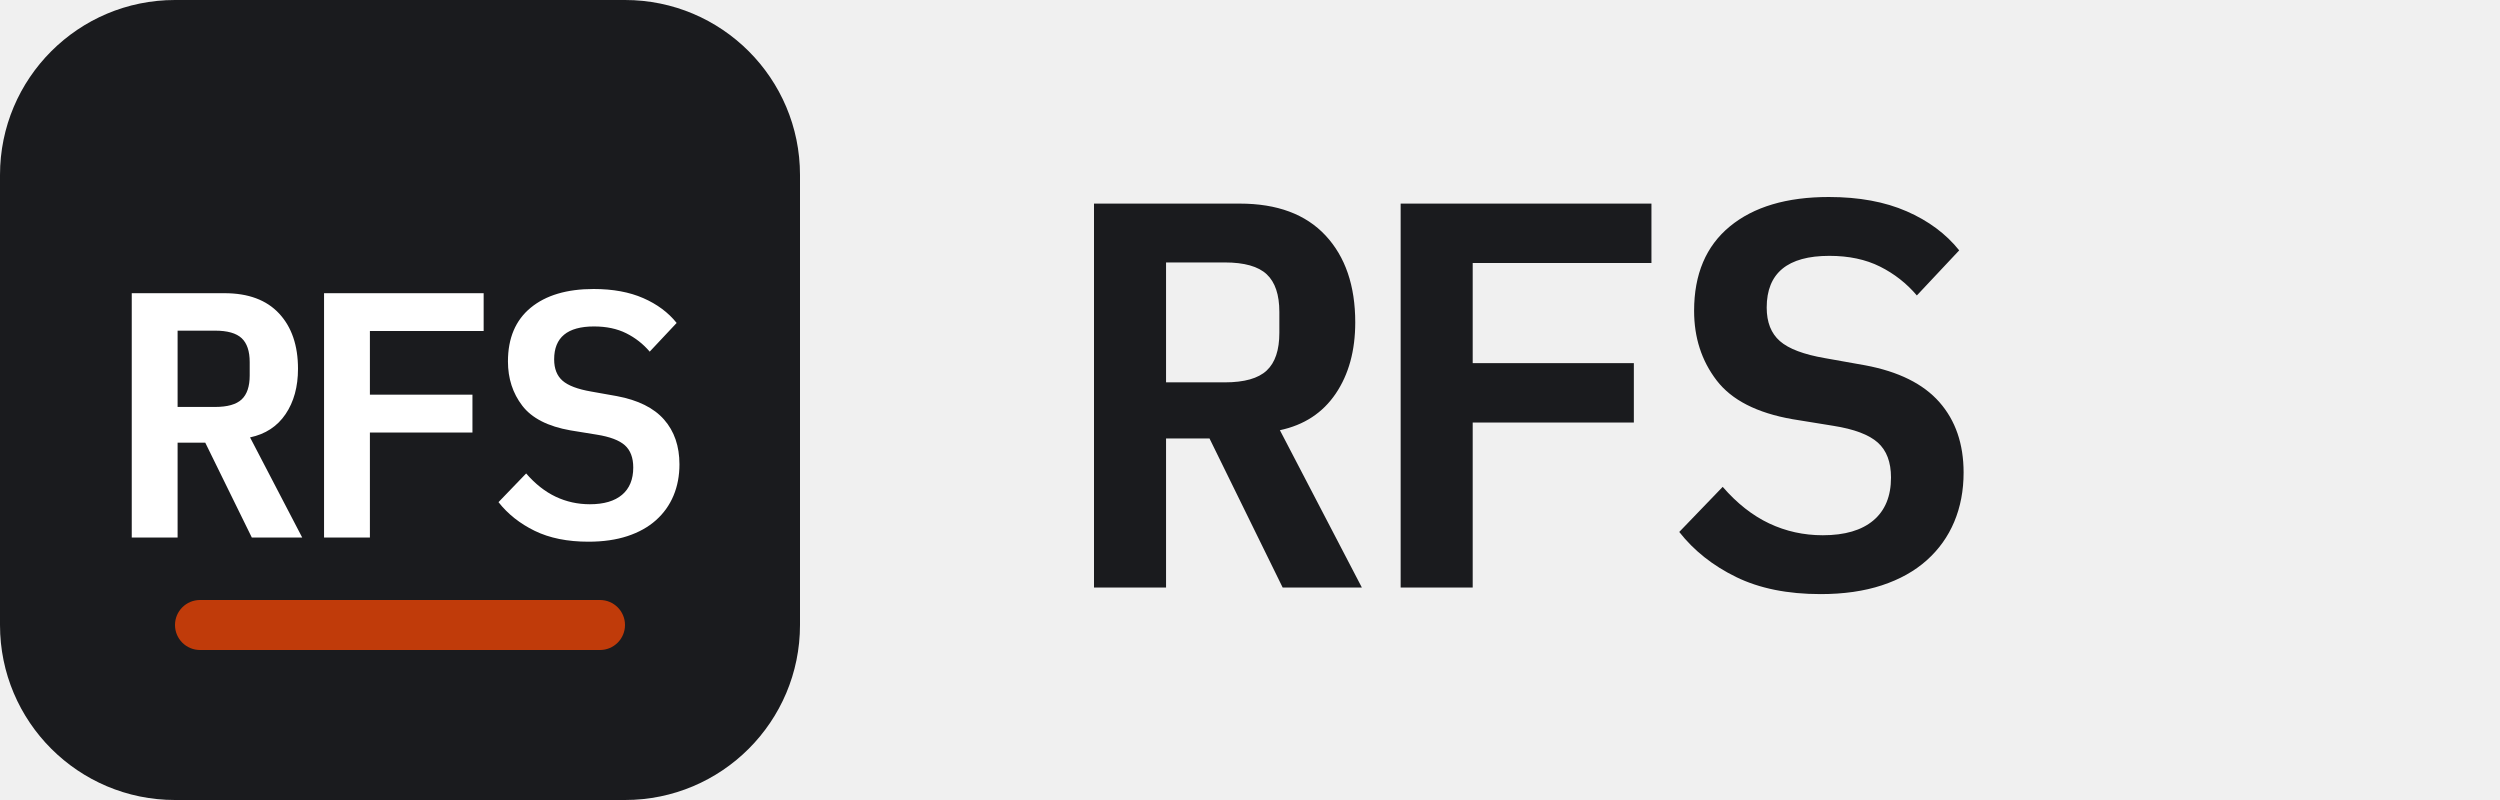
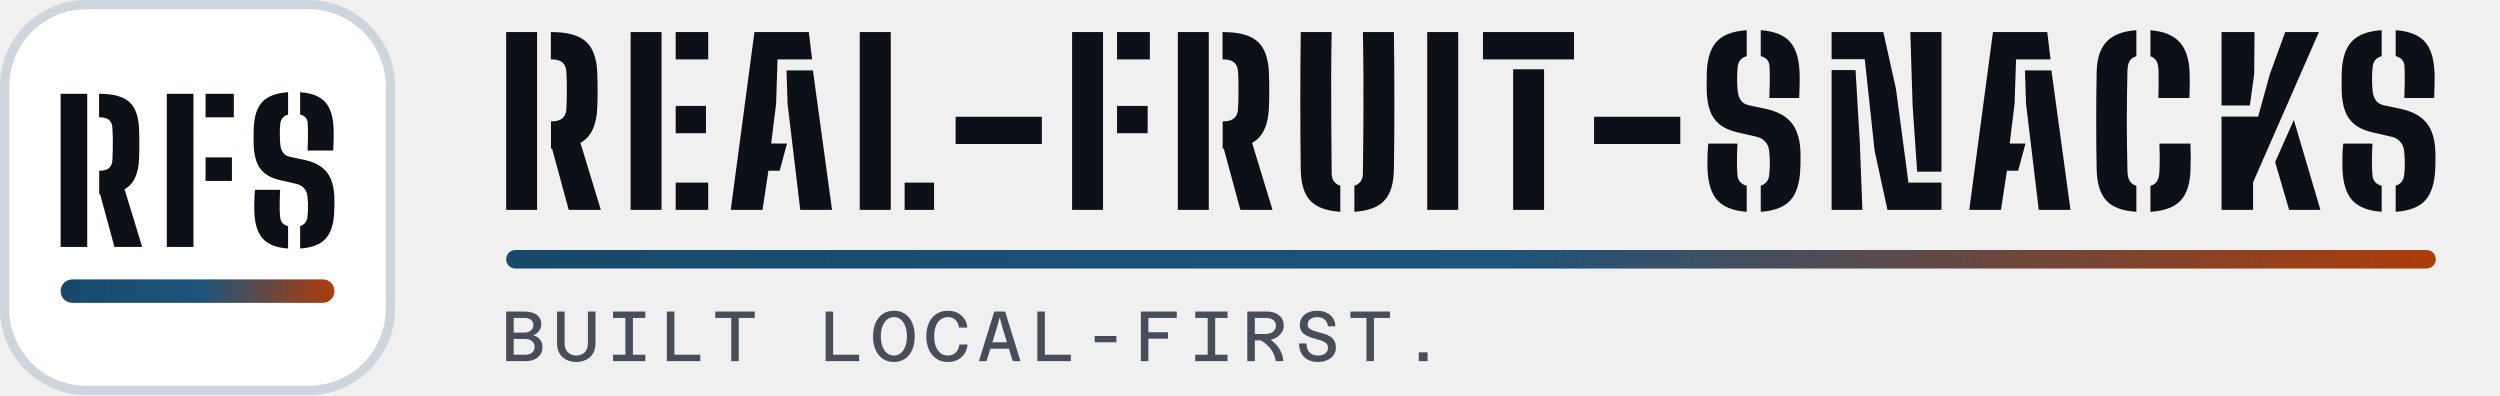
- <svg xmlns="http://www.w3.org/2000/svg" viewBox="0 0 200 64" width="200" height="64" role="img" aria-label="RFS">
-   <rect x="0" y="0" width="64" height="64" rx="14.0" fill="#1a1b1e" />
-   <path d="M14.208 43.0H10.54V23.456H17.96Q20.816 23.456 22.328 25.08Q23.84 26.704 23.84 29.504Q23.84 31.66 22.846 33.13Q21.852 34.6 20.004 34.992L24.176 43.0H20.144L16.42 35.412H14.208ZM17.204 32.556Q18.688 32.556 19.332 31.954Q19.976 31.352 19.976 30.036V28.972Q19.976 27.656 19.332 27.054Q18.688 26.452 17.204 26.452H14.208V32.556Z M25.924 43.0V23.456H38.692V26.48H29.592V31.576H37.796V34.6H29.592V43.0Z M47.076 43.336Q44.556 43.336 42.778 42.468Q41.0 41.6 39.88 40.172L42.092 37.876Q43.184 39.136 44.458 39.738Q45.732 40.34 47.188 40.34Q48.868 40.34 49.764 39.584Q50.66 38.828 50.66 37.4Q50.66 36.224 49.988 35.622Q49.316 35.02 47.72 34.768L45.648 34.432Q42.932 33.956 41.784 32.458Q40.636 30.96 40.636 28.916Q40.636 26.116 42.456 24.618Q44.276 23.12 47.496 23.12Q49.792 23.12 51.458 23.848Q53.124 24.576 54.132 25.836L51.976 28.132Q51.192 27.208 50.1 26.662Q49.008 26.116 47.524 26.116Q44.332 26.116 44.332 28.748Q44.332 29.868 45.004 30.456Q45.676 31.044 47.3 31.324L49.344 31.688Q51.892 32.164 53.124 33.564Q54.356 34.964 54.356 37.148Q54.356 38.52 53.88 39.654Q53.404 40.788 52.48 41.614Q51.556 42.44 50.198 42.888Q48.84 43.336 47.076 43.336Z" fill="#ffffff" />
-   <rect x="14.0" y="48.0" width="36.0" height="4.0" rx="2.0" fill="#c03b0a" />
-   <path d="M93.284 47.0H87.52V16.288H99.18Q103.668 16.288 106.044 18.84Q108.42 21.392 108.42 25.792Q108.42 29.18 106.858 31.49Q105.296 33.8 102.392 34.416L108.948 47.0H102.612L96.76 35.076H93.284ZM97.992 30.588Q100.324 30.588 101.336 29.642Q102.348 28.696 102.348 26.628V24.956Q102.348 22.888 101.336 21.942Q100.324 20.996 97.992 20.996H93.284V30.588Z M112.052 47.0V16.288H132.116V21.04H117.816V29.048H130.708V33.8H117.816V47.0Z M145.648 47.528Q141.688 47.528 138.894 46.164Q136.1 44.8 134.34 42.556L137.816 38.948Q139.532 40.928 141.534 41.874Q143.536 42.82 145.824 42.82Q148.464 42.82 149.872 41.632Q151.28 40.444 151.28 38.2Q151.28 36.352 150.224 35.406Q149.168 34.46 146.66 34.064L143.404 33.536Q139.136 32.788 137.332 30.434Q135.528 28.08 135.528 24.868Q135.528 20.468 138.388 18.114Q141.248 15.76 146.308 15.76Q149.916 15.76 152.534 16.904Q155.152 18.048 156.736 20.028L153.348 23.636Q152.116 22.184 150.4 21.326Q148.684 20.468 146.352 20.468Q141.336 20.468 141.336 24.604Q141.336 26.364 142.392 27.288Q143.448 28.212 146.0 28.652L149.212 29.224Q153.216 29.972 155.152 32.172Q157.088 34.372 157.088 37.804Q157.088 39.96 156.34 41.742Q155.592 43.524 154.14 44.822Q152.688 46.12 150.554 46.824Q148.42 47.528 145.648 47.528Z" fill="#1a1b1e" />
+ <svg xmlns="http://www.w3.org/2000/svg" viewBox="0 0 405 64" width="405" height="64" role="img" aria-label="Real-Fruit-Snacks">
+   <defs>
+     <linearGradient id="cyc-h" x1="0%" y1="0%" x2="100%" y2="0%">
+       <stop offset="0%" stop-color="#133954" />
+       <stop offset="44%" stop-color="#1F547A" />
+       <stop offset="76%" stop-color="#CC5016" />
+       <stop offset="100%" stop-color="#F06E2B" />
+     </linearGradient>
+     <linearGradient id="cyc-f" x1="0%" y1="0%" x2="0%" y2="100%">
+       <stop offset="0%" stop-color="#FFFFFF" stop-opacity="0" />
+       <stop offset="42%" stop-color="#FFFFFF" stop-opacity="0.08" />
+       <stop offset="74%" stop-color="#FFFFFF" stop-opacity="0.58" />
+       <stop offset="100%" stop-color="#FFFFFF" stop-opacity="1" />
+     </linearGradient>
+     <mask id="cyc-m" maskContentUnits="objectBoundingBox">
+       <rect width="1" height="1" fill="url(#cyc-f)" />
+     </mask>
+     <linearGradient id="rule-d" x1="0" y1="0" x2="1" y2="0">
+       <stop offset="0%" stop-color="#74B8E8" />
+       <stop offset="52%" stop-color="#3B85B8" />
+       <stop offset="100%" stop-color="#F06E2B" />
+     </linearGradient>
+     <linearGradient id="rule-l" x1="0" y1="0" x2="1" y2="0">
+       <stop offset="0%" stop-color="#18496B" />
+       <stop offset="52%" stop-color="#1F547A" />
+       <stop offset="100%" stop-color="#AD3D0A" />
+     </linearGradient>
+   </defs>
+   <rect x="0.75" y="0.75" width="62.5" height="62.5" rx="13.25" fill="#FFFFFF" stroke="#CFD5DC" stroke-width="1.5" />
+   <path d="M18.54 40 16.22 31.46H16.07V27.65H16.19Q17.17 27.65 17.67 27.21Q18.17 26.78 18.21 25.95Q18.26 25.09 18.27 24.21Q18.29 23.33 18.28 22.45Q18.26 21.57 18.21 20.71Q18.16 19.87 17.67 19.44Q17.17 19.01 16.19 19.01H16.05V15.2H16.19Q19.49 15.2 20.96 16.53Q22.42 17.86 22.53 20.94Q22.56 21.89 22.57 22.63Q22.58 23.36 22.57 24.09Q22.56 24.81 22.53 25.73Q22.39 29.44 20.18 30.66L23.03 40ZM9.82 40V15.2H14.13V40Z M27.02 40V15.2H31.34V40ZM33.3 29.31V25.5H37.57V29.31ZM33.3 19.01V15.2H37.88V19.01Z M46.67 40.26Q43.87 40.07 42.6 38.69Q41.32 37.31 41.2 34.36Q41.19 33.81 41.19 33.18Q41.19 32.56 41.22 31.93Q41.24 31.31 41.32 30.75H45.38Q45.32 31.92 45.31 33.04Q45.29 34.17 45.38 35.14Q45.43 35.73 45.75 36.11Q46.07 36.48 46.67 36.64ZM48.62 40.26V36.63Q49.15 36.46 49.44 36.09Q49.74 35.72 49.81 35.14Q49.87 34.59 49.89 34.03Q49.91 33.48 49.89 32.92Q49.86 32.36 49.81 31.81Q49.75 31.07 49.27 30.51Q48.8 29.96 48.01 29.79L45.34 29.17Q43.76 28.81 42.85 28.05Q41.94 27.29 41.54 26.13Q41.14 24.98 41.09 23.43Q41.08 22.7 41.08 22.08Q41.08 21.46 41.1 20.81Q41.21 17.87 42.51 16.49Q43.82 15.12 46.67 14.94V18.56Q46.09 18.72 45.79 19.09Q45.48 19.45 45.41 20.03Q45.32 20.88 45.33 21.73Q45.33 22.58 45.41 23.43Q45.48 24.16 45.84 24.7Q46.19 25.23 46.99 25.41L49.35 25.91Q51.04 26.28 52.08 27.06Q53.12 27.84 53.61 29.04Q54.1 30.23 54.16 31.81Q54.18 32.21 54.18 32.65Q54.18 33.09 54.17 33.52Q54.15 33.96 54.14 34.36Q54.02 37.29 52.73 38.69Q51.44 40.08 48.62 40.26ZM49.83 24.39Q49.87 23.27 49.89 22.19Q49.9 21.11 49.85 20.03Q49.84 19.44 49.52 19.07Q49.21 18.7 48.62 18.55V14.94Q51.39 15.13 52.66 16.51Q53.93 17.89 54.04 20.81Q54.07 21.52 54.05 22.51Q54.03 23.5 53.99 24.39Z" fill="#0D1016" />
+   <rect x="9.82" y="45.26" width="44.36" height="3.80" rx="1.90" fill="url(#rule-l)" />
+   <path d="M92.13 34 89.44 24.08H89.26V19.66H89.4Q90.54 19.66 91.12 19.15Q91.7 18.64 91.75 17.68Q91.8 16.69 91.82 15.67Q91.84 14.64 91.82 13.62Q91.81 12.6 91.75 11.6Q91.69 10.63 91.12 10.12Q90.54 9.62 89.41 9.62H89.24V5.2H89.41Q93.23 5.2 94.94 6.75Q96.64 8.29 96.76 11.86Q96.8 12.97 96.81 13.83Q96.82 14.68 96.81 15.52Q96.8 16.35 96.76 17.42Q96.6 21.73 94.03 23.15L97.34 34ZM82 34V5.2H87.01V34Z M102.16 34V5.2H107.17V34ZM109.46 34V29.58H114.73V34ZM109.46 21.58V17.16H114.37V21.58ZM109.46 9.62V5.2H114.73V9.62Z M118.38 34 122.22 5.2H131.03L131.56 9.62H125.96L125.73 16.83L124.93 23.25H127.49L126.31 27.66H124.48L123.53 34ZM129.64 34 127.59 16.83 127.41 11.4H131.69L134.79 34Z M139.28 34V5.2H144.3V34ZM146.55 34V29.58H151.32V34Z M154.81 23.33V18.91H168.78V23.33Z M173.68 34V5.2H178.69V34ZM180.96 21.58V17.16H185.92V21.58ZM180.96 9.62V5.2H186.28V9.62Z M200.94 34 198.25 24.08H198.07V19.66H198.21Q199.35 19.66 199.93 19.15Q200.51 18.64 200.56 17.68Q200.61 16.69 200.63 15.67Q200.65 14.64 200.63 13.62Q200.62 12.6 200.56 11.6Q200.5 10.63 199.93 10.12Q199.35 9.62 198.22 9.62H198.05V5.2H198.22Q202.04 5.2 203.75 6.75Q205.45 8.29 205.57 11.86Q205.61 12.97 205.62 13.83Q205.63 14.68 205.62 15.52Q205.61 16.35 205.57 17.42Q205.41 21.73 202.84 23.15L206.15 34ZM190.81 34V5.2H195.82V34Z M210.72 27.46Q210.65 21.93 210.65 16.32Q210.65 10.72 210.72 5.2H215.73Q215.66 8.88 215.65 12.76Q215.64 16.64 215.67 20.51Q215.7 24.38 215.73 28.06Q215.73 28.85 216.08 29.35Q216.44 29.85 217.13 30.09V34.31Q213.75 34.1 212.26 32.5Q210.77 30.9 210.72 27.46ZM219.41 34.31V30.09Q220.12 29.85 220.45 29.35Q220.79 28.85 220.79 28.06Q220.84 24.38 220.87 20.51Q220.89 16.64 220.88 12.76Q220.86 8.88 220.79 5.2H225.81Q225.89 10.72 225.89 16.32Q225.9 21.93 225.81 27.46Q225.76 30.9 224.26 32.5Q222.77 34.1 219.41 34.31Z M231.21 34V5.2H236.23V34Z M245.13 34V11.22H250.14V34ZM240.24 9.62V5.2H254.99V9.62Z M258.24 23.33V18.91H272.21V23.33Z M282.97 34.31Q279.72 34.08 278.24 32.48Q276.76 30.88 276.62 27.45Q276.6 26.81 276.6 26.08Q276.6 25.36 276.64 24.63Q276.67 23.91 276.75 23.26H281.47Q281.4 24.61 281.39 25.92Q281.37 27.23 281.47 28.36Q281.53 29.04 281.9 29.48Q282.28 29.91 282.97 30.1ZM285.24 34.31V30.08Q285.84 29.89 286.19 29.46Q286.54 29.03 286.61 28.36Q286.68 27.72 286.71 27.07Q286.73 26.43 286.71 25.78Q286.68 25.13 286.61 24.49Q286.55 23.63 285.99 22.98Q285.44 22.34 284.52 22.14L281.42 21.43Q279.6 21 278.54 20.12Q277.48 19.24 277.01 17.9Q276.55 16.56 276.49 14.76Q276.47 13.91 276.48 13.19Q276.48 12.47 276.5 11.71Q276.63 8.3 278.14 6.7Q279.66 5.1 282.97 4.89V9.1Q282.29 9.29 281.94 9.71Q281.59 10.14 281.51 10.81Q281.41 11.79 281.41 12.78Q281.41 13.77 281.51 14.76Q281.59 15.61 282 16.23Q282.41 16.85 283.34 17.06L286.09 17.64Q288.05 18.07 289.26 18.98Q290.46 19.88 291.03 21.27Q291.6 22.65 291.67 24.49Q291.69 24.96 291.69 25.47Q291.69 25.97 291.68 26.48Q291.66 26.98 291.64 27.45Q291.5 30.86 290.01 32.48Q288.51 34.1 285.24 34.31ZM286.63 15.88Q286.69 14.58 286.71 13.32Q286.72 12.06 286.67 10.81Q286.65 10.13 286.28 9.69Q285.92 9.26 285.24 9.09V4.89Q288.45 5.12 289.93 6.72Q291.4 8.32 291.53 11.72Q291.57 12.54 291.54 13.69Q291.52 14.84 291.47 15.88Z M305.77 34 303.69 24.43 302.09 9.59H296.72V5.2H305.1L307.15 14.43L309.17 29.58H314.52V34ZM296.72 34V11.35H300.6L301.29 23.07L301.71 34ZM310.58 27.81 309.84 17.05 309.47 5.2H314.52V27.81Z M319.02 34 322.86 5.2H331.66L332.19 9.62H326.6L326.36 16.83L325.57 23.25H328.13L326.94 27.66H325.12L324.16 34ZM330.28 34 328.22 16.83 328.04 11.4H332.33L335.42 34Z M346.09 34.31Q342.72 34.11 341.23 32.49Q339.74 30.88 339.66 27.45Q339.62 25.37 339.6 23.43Q339.59 21.49 339.59 19.59Q339.59 17.7 339.6 15.74Q339.62 13.78 339.66 11.69Q339.71 8.42 341.25 6.77Q342.79 5.12 346.09 4.89V9.11Q345.37 9.31 345.02 9.85Q344.68 10.4 344.65 11.43Q344.6 13.52 344.57 15.56Q344.54 17.6 344.54 19.6Q344.54 21.61 344.57 23.63Q344.6 25.65 344.65 27.75Q344.68 28.76 345.02 29.33Q345.37 29.9 346.09 30.1ZM348.37 34.31V30.11Q349.11 29.89 349.45 29.34Q349.79 28.79 349.83 27.75Q349.86 26.98 349.87 26.29Q349.88 25.6 349.87 24.87Q349.86 24.14 349.82 23.26H354.85Q354.89 24.25 354.9 25.39Q354.9 26.52 354.86 27.45Q354.77 30.89 353.25 32.5Q351.74 34.1 348.37 34.31ZM349.65 15.88Q349.67 15.17 349.69 14.4Q349.7 13.64 349.7 12.88Q349.7 12.12 349.68 11.43Q349.66 10.44 349.35 9.89Q349.04 9.35 348.37 9.12V4.9Q351.56 5.14 353.09 6.82Q354.62 8.5 354.71 11.72Q354.74 12.36 354.74 13.08Q354.74 13.8 354.72 14.52Q354.7 15.24 354.68 15.88Z M359.89 34V18.89H365.82L367.7 12.06L370.2 5.2H375.66L365 29.54V34ZM370.84 34 368.57 26.26 371.6 19.43 375.91 34ZM359.89 17.08V5.2H365.23L365.18 11.97L364.48 17.08Z M385.83 34.31Q382.58 34.08 381.1 32.48Q379.62 30.88 379.48 27.45Q379.46 26.81 379.46 26.08Q379.46 25.36 379.5 24.63Q379.53 23.91 379.61 23.26H384.34Q384.26 24.61 384.25 25.92Q384.23 27.23 384.34 28.36Q384.39 29.04 384.76 29.48Q385.14 29.91 385.83 30.1ZM388.1 34.31V30.08Q388.71 29.89 389.05 29.46Q389.4 29.03 389.47 28.36Q389.55 27.72 389.57 27.07Q389.59 26.43 389.57 25.78Q389.54 25.13 389.47 24.49Q389.41 23.63 388.85 22.98Q388.3 22.34 387.38 22.14L384.29 21.43Q382.46 21 381.4 20.12Q380.34 19.24 379.87 17.9Q379.41 16.56 379.35 14.76Q379.33 13.91 379.34 13.19Q379.34 12.47 379.36 11.71Q379.49 8.3 381 6.7Q382.52 5.1 385.83 4.89V9.1Q385.15 9.29 384.8 9.71Q384.45 10.14 384.37 10.81Q384.27 11.79 384.27 12.78Q384.27 13.77 384.37 14.76Q384.45 15.61 384.86 16.23Q385.27 16.85 386.2 17.06L388.95 17.64Q390.91 18.07 392.12 18.98Q393.33 19.88 393.9 21.27Q394.46 22.65 394.53 24.49Q394.55 24.96 394.55 25.47Q394.55 25.97 394.54 26.48Q394.52 26.98 394.5 27.45Q394.36 30.86 392.87 32.48Q391.37 34.1 388.1 34.31ZM389.5 15.88Q389.55 14.58 389.57 13.32Q389.58 12.06 389.53 10.81Q389.51 10.13 389.14 9.69Q388.78 9.26 388.1 9.09V4.89Q391.32 5.12 392.79 6.72Q394.26 8.32 394.39 11.72Q394.43 12.54 394.4 13.69Q394.38 14.84 394.33 15.88Z" fill="#0D1016" />
+   <rect x="82" y="40.5" width="312.6" height="3" rx="1.5" fill="url(#rule-l)" />
+   <path d="M86.36 54.3Q86.8 54.42 87.14 54.67Q87.48 54.93 87.68 55.32Q87.88 55.72 87.88 56.25Q87.88 56.92 87.54 57.43Q87.2 57.94 86.58 58.22Q85.96 58.5 85.11 58.5H82V50.47H84.99Q86.26 50.47 86.97 51.02Q87.69 51.58 87.69 52.48Q87.69 52.91 87.53 53.27Q87.37 53.64 87.07 53.9Q86.78 54.16 86.36 54.3ZM84.94 51.51H83.22V53.88H84.94Q85.62 53.88 86.01 53.54Q86.41 53.21 86.41 52.66Q86.41 52.12 86.01 51.81Q85.61 51.51 84.94 51.51ZM83.22 57.47H85.08Q85.78 57.47 86.19 57.12Q86.61 56.77 86.61 56.19Q86.61 55.58 86.17 55.25Q85.74 54.91 84.97 54.91H83.22Z M93.36 58.64Q92.42 58.64 91.71 58.26Q91.01 57.89 90.62 57.22Q90.24 56.55 90.24 55.65V50.47H91.47V55.65Q91.47 56.24 91.7 56.67Q91.94 57.11 92.36 57.35Q92.79 57.6 93.36 57.6Q93.93 57.6 94.35 57.35Q94.77 57.11 95.01 56.67Q95.24 56.24 95.24 55.65V50.47H96.47V55.65Q96.47 56.55 96.09 57.22Q95.7 57.89 95 58.26Q94.3 58.64 93.36 58.64Z M101.31 58.5V50.47H102.53V58.5ZM99.31 50.47H104.54V51.51H99.31ZM99.31 57.47H104.54V58.5H99.31Z M108.03 58.5V50.47H109.25V57.47H113.45V58.5Z M118.46 58.5V51.51H115.87V50.47H122.27V51.51H119.68V58.5Z M133.75 58.5V50.47H134.97V57.47H139.18V58.5Z M144.81 58.64Q143.79 58.64 143.03 58.13Q142.27 57.62 141.85 56.69Q141.43 55.75 141.43 54.49Q141.43 53.22 141.85 52.28Q142.27 51.35 143.03 50.84Q143.79 50.34 144.81 50.34Q145.84 50.34 146.6 50.84Q147.36 51.35 147.77 52.28Q148.19 53.21 148.19 54.49Q148.19 55.75 147.77 56.69Q147.36 57.62 146.6 58.13Q145.84 58.64 144.81 58.64ZM144.81 57.6Q145.44 57.6 145.91 57.22Q146.39 56.84 146.65 56.14Q146.92 55.44 146.92 54.49Q146.92 53.53 146.65 52.83Q146.39 52.13 145.91 51.75Q145.44 51.37 144.81 51.37Q144.19 51.37 143.71 51.75Q143.23 52.13 142.97 52.83Q142.7 53.53 142.7 54.49Q142.7 55.44 142.97 56.14Q143.23 56.84 143.71 57.22Q144.19 57.6 144.81 57.6Z M153.52 58.64Q152.45 58.64 151.68 58.11Q150.9 57.57 150.48 56.63Q150.06 55.69 150.06 54.48Q150.06 53.22 150.5 52.28Q150.93 51.35 151.72 50.84Q152.51 50.34 153.56 50.34Q154.4 50.34 155.08 50.67Q155.76 51 156.2 51.61Q156.63 52.22 156.7 53.07H155.36Q155.27 52.3 154.79 51.84Q154.31 51.37 153.54 51.37Q152.89 51.37 152.39 51.75Q151.89 52.12 151.61 52.82Q151.34 53.53 151.34 54.49Q151.34 55.46 151.62 56.16Q151.91 56.86 152.4 57.23Q152.89 57.6 153.52 57.6Q154.05 57.6 154.45 57.38Q154.85 57.16 155.11 56.76Q155.36 56.36 155.4 55.81H156.74Q156.66 56.67 156.25 57.3Q155.83 57.94 155.14 58.29Q154.45 58.64 153.52 58.64Z M159.78 56.48V55.45H164.24V56.48ZM161.07 50.47H162.83L165.31 58.5H164.06L162.43 53.19L161.95 51.43L161.46 53.2L159.82 58.5H158.59Z M168.05 58.5V50.47H169.27V57.47H173.48V58.5Z M177.34 55.45V54.43H180.86V55.45Z M184.82 58.5V50.47H190.64V51.51H186.04V53.83H189.22V54.86H186.04V58.5Z M195.64 58.5V50.47H196.86V58.5ZM193.63 50.47H198.86V51.51H193.63ZM193.63 57.47H198.86V58.5H193.63Z M202.94 55.14V54.11H204.97Q205.48 54.11 205.87 53.95Q206.25 53.78 206.47 53.47Q206.7 53.16 206.7 52.75Q206.7 52.36 206.5 52.09Q206.3 51.81 205.97 51.66Q205.64 51.51 205.22 51.51H202.94V50.47H205.22Q206.02 50.47 206.64 50.74Q207.26 51.01 207.62 51.52Q207.97 52.03 207.97 52.75Q207.97 53.21 207.76 53.64Q207.55 54.07 207.16 54.41Q206.76 54.75 206.2 54.94Q205.63 55.14 204.91 55.14ZM202.06 58.5V50.47H203.28V58.5ZM206.67 58.5Q206.6 57.96 206.38 57.43Q206.16 56.91 205.78 56.42Q205.4 55.94 204.84 55.52Q204.29 55.11 203.54 54.78L204.9 54.48Q205.67 54.86 206.21 55.32Q206.76 55.79 207.12 56.3Q207.48 56.82 207.67 57.38Q207.86 57.93 207.91 58.5Z M213.51 58.64Q212.58 58.64 211.89 58.28Q211.2 57.93 210.82 57.26Q210.45 56.59 210.45 55.64H211.65Q211.65 56.59 212.15 57.09Q212.64 57.6 213.51 57.6Q214.24 57.6 214.68 57.27Q215.13 56.93 215.13 56.32Q215.13 55.9 214.89 55.65Q214.64 55.4 214.23 55.24Q213.82 55.08 213.34 54.95Q212.86 54.83 212.37 54.67Q211.88 54.52 211.48 54.27Q211.07 54.03 210.82 53.63Q210.57 53.23 210.57 52.61Q210.57 51.95 210.92 51.43Q211.27 50.92 211.9 50.63Q212.53 50.34 213.38 50.34Q214.2 50.34 214.86 50.64Q215.52 50.94 215.91 51.5Q216.31 52.06 216.32 52.85H215.1Q215.09 52.39 214.85 52.06Q214.62 51.73 214.24 51.55Q213.85 51.37 213.38 51.37Q212.7 51.37 212.28 51.69Q211.85 52.01 211.85 52.57Q211.85 52.96 212.1 53.19Q212.34 53.42 212.75 53.56Q213.16 53.7 213.65 53.83Q214.13 53.95 214.62 54.1Q215.1 54.26 215.51 54.52Q215.91 54.78 216.16 55.21Q216.41 55.64 216.41 56.31Q216.41 57.02 216.03 57.55Q215.65 58.07 214.99 58.35Q214.34 58.64 213.51 58.64Z M221.36 58.5V51.51H218.77V50.47H225.17V51.51H222.58V58.5Z M229.84 58.5V57.08H231.27V58.5Z" fill="#474D59" />
</svg>
